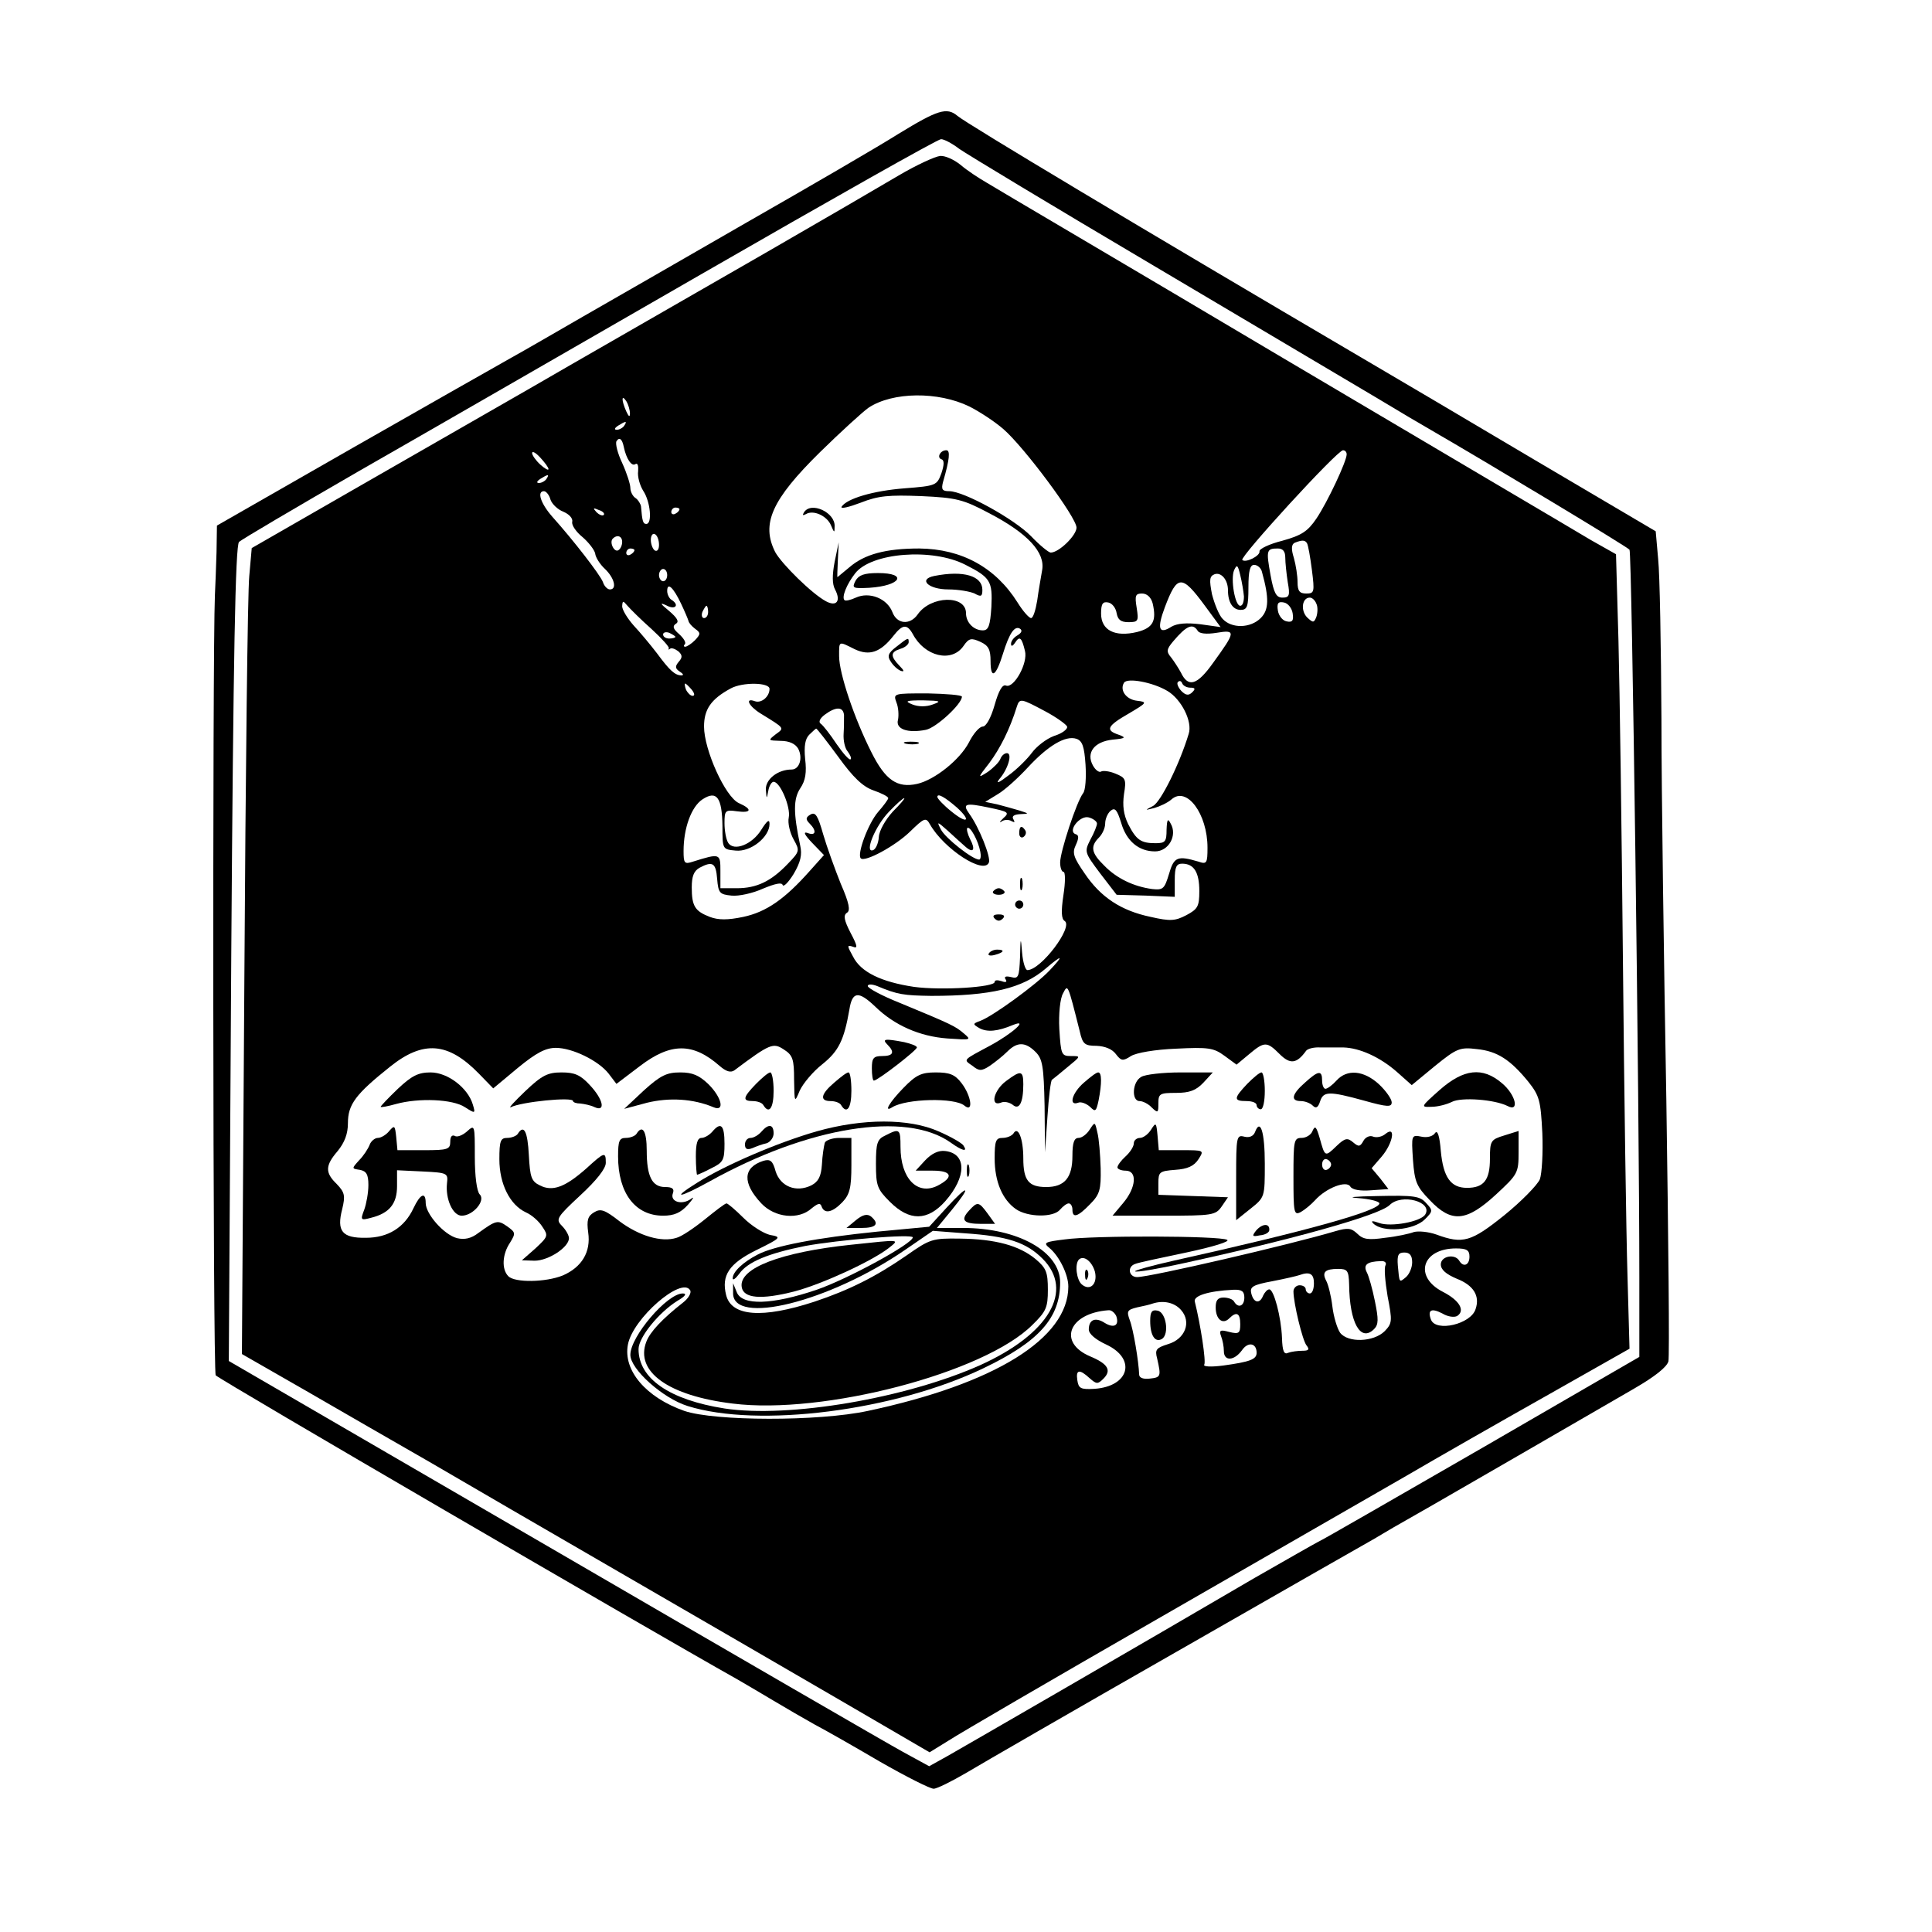
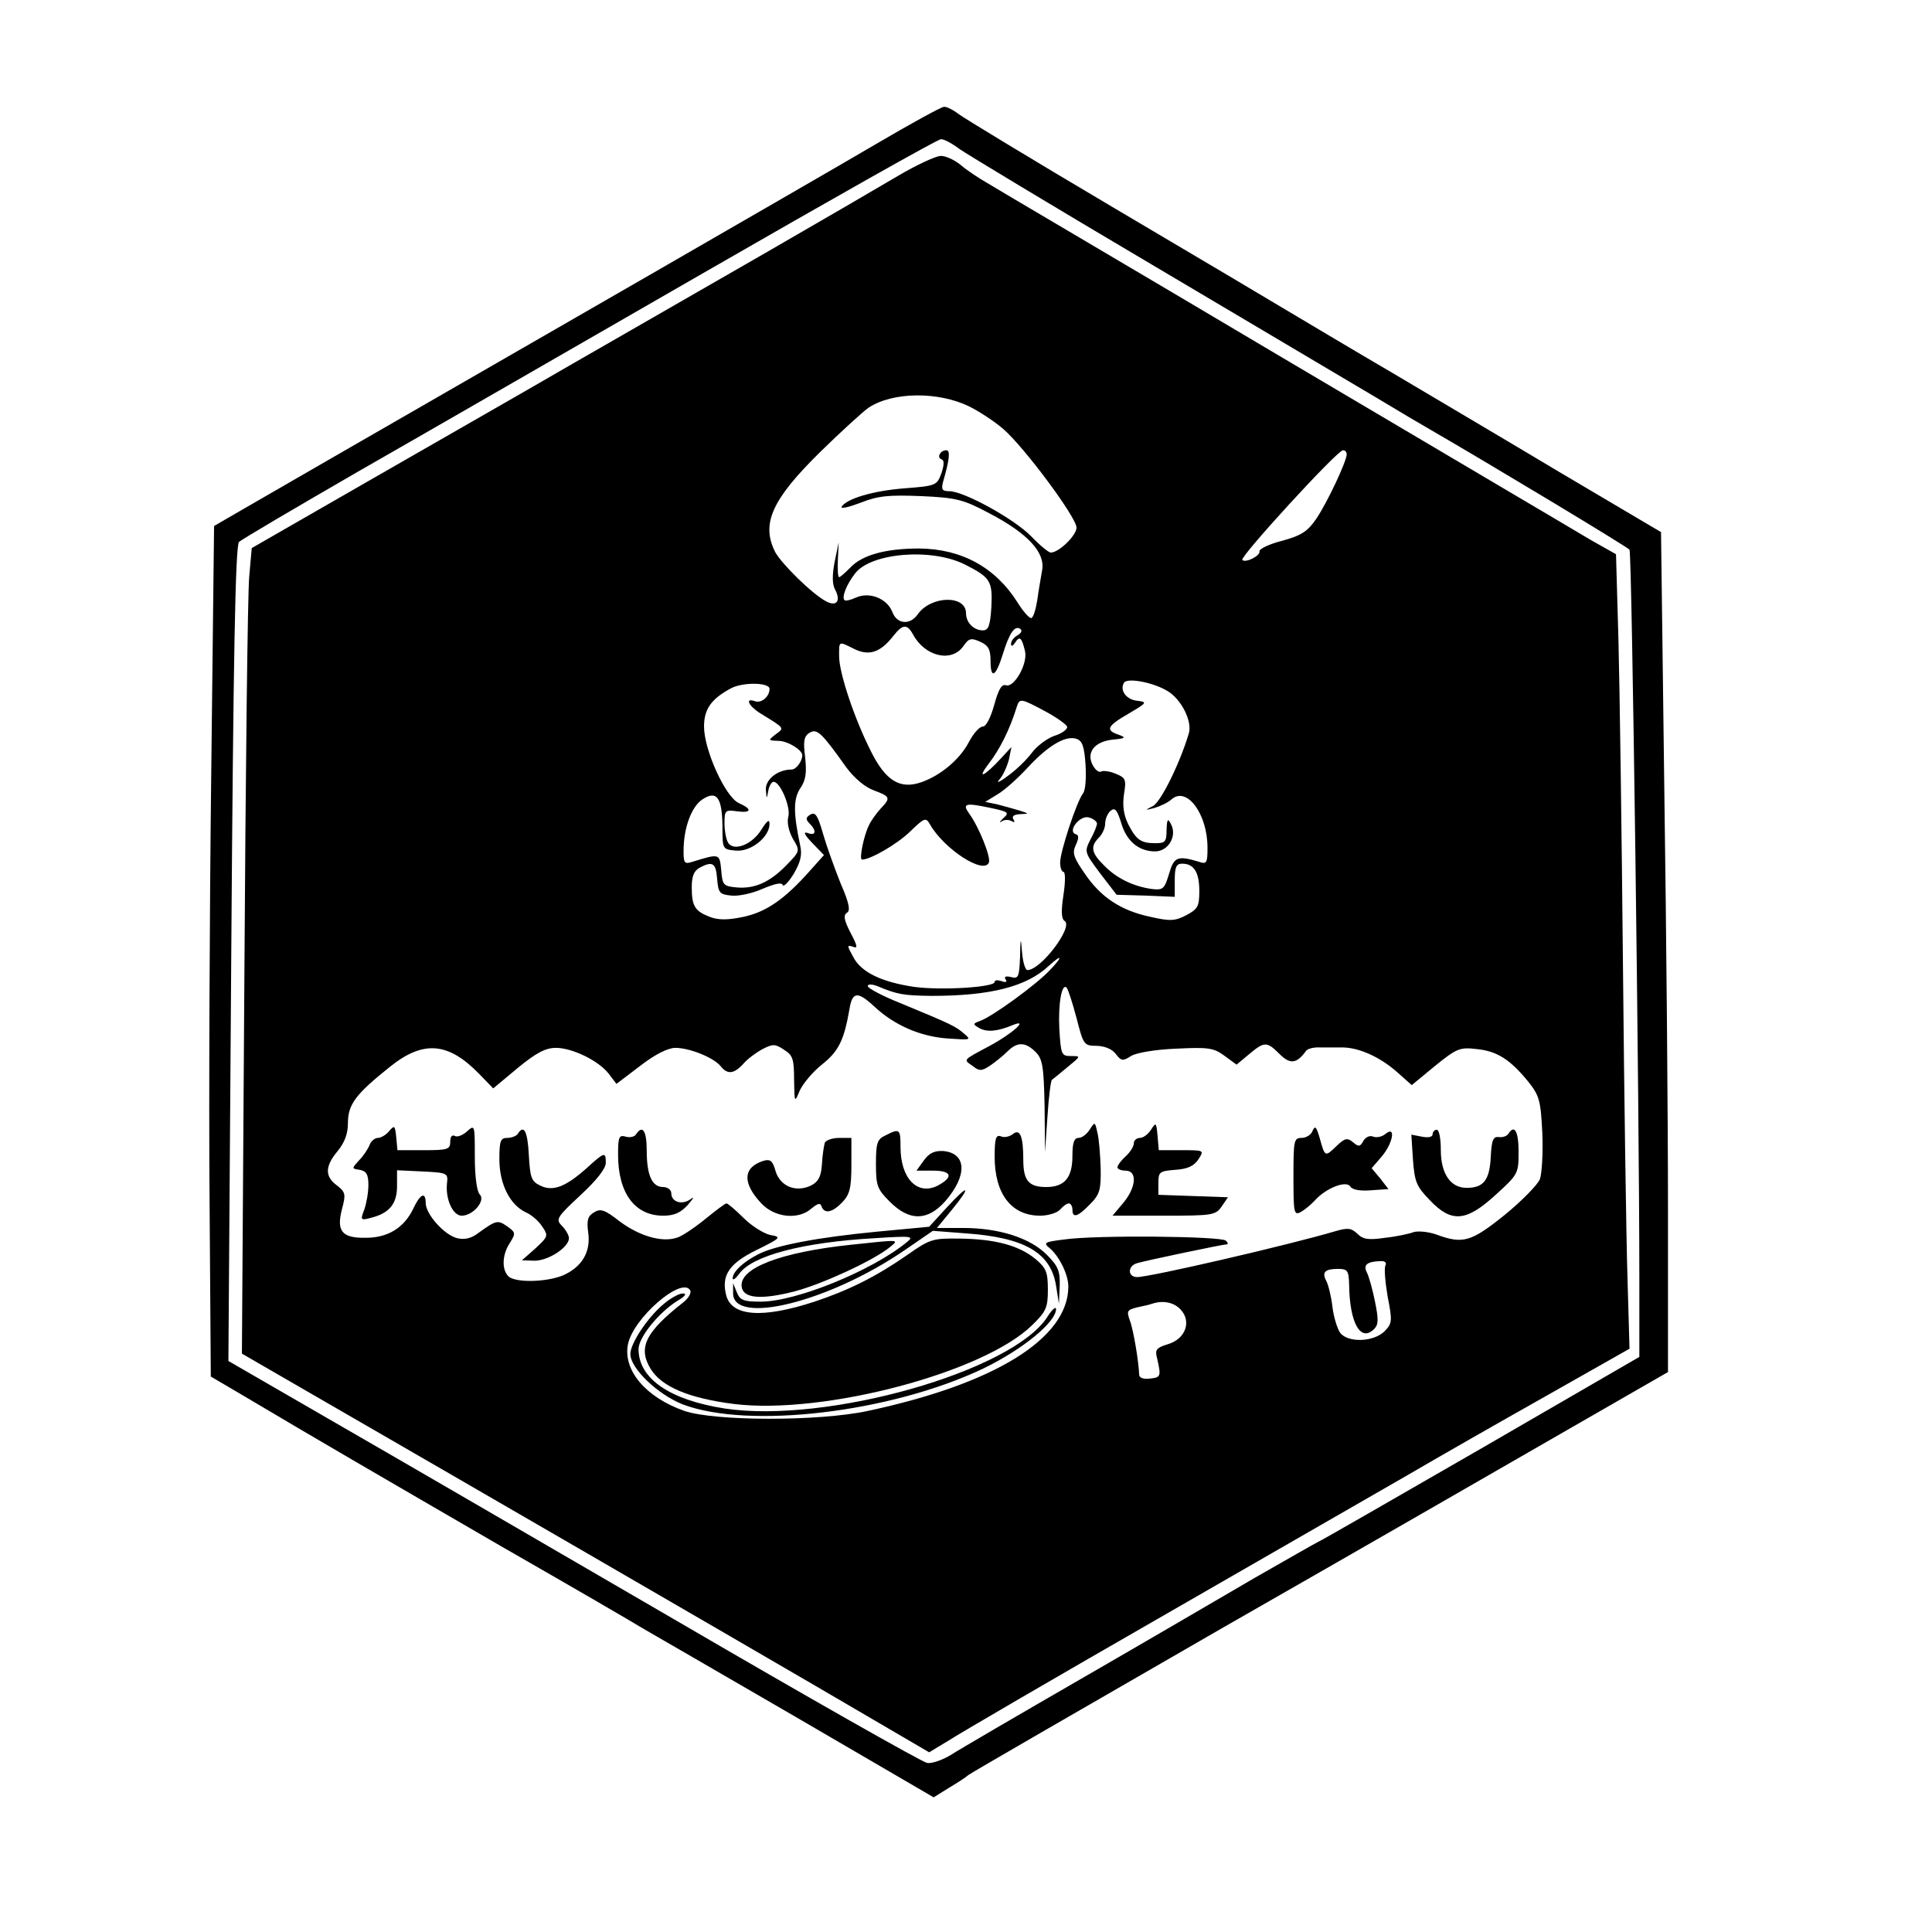
<svg xmlns="http://www.w3.org/2000/svg" version="1.0" width="472pt" height="472pt" viewBox="0 0 472 472" preserveAspectRatio="xMidYMid meet">
  <g transform="translate(0,472) scale(0.1,-0.1)" fill="#000000" stroke="none">
-     <path d="M2195 4393 c-49 -31 -216 -128 -370 -216 -154 -89 -334 -192 -400 -230 -66 -38 -145 -84 -176 -101 -30 -17 -205 -116 -387 -220 l-332 -190 -1 -65 c-1 -37 -3 -84 -4 -106 -6 -145 -5 -1899 2 -1905 10 -11 1061 -623 1273 -742 19 -11 60 -35 90 -53 30 -18 75 -44 100 -58 25 -13 97 -54 160 -91 63 -36 122 -66 131 -66 8 0 44 18 80 39 35 21 267 155 514 296 248 142 465 266 483 276 30 18 45 27 135 78 17 10 120 69 227 131 107 62 230 133 273 158 50 29 79 52 83 66 3 12 0 299 -5 637 -6 338 -12 758 -12 934 -1 176 -4 351 -8 389 l-6 68 -295 174 c-162 96 -353 209 -425 251 -526 309 -964 571 -986 590 -26 22 -49 14 -144 -44z m149 -37 c17 -12 229 -140 471 -283 242 -143 487 -289 545 -323 58 -35 119 -71 135 -80 140 -81 481 -286 486 -293 6 -8 24 -1362 24 -1777 l0 -195 -385 -223 c-212 -122 -392 -226 -400 -229 -8 -4 -78 -44 -155 -88 -275 -161 -706 -410 -750 -435 l-45 -25 -64 35 c-35 19 -420 242 -855 495 l-792 460 6 995 c5 723 10 998 19 1006 6 6 137 83 291 172 154 88 534 307 845 486 311 179 571 326 579 326 8 0 28 -11 45 -24z" />
-     <path d="M2195 4291 c-44 -26 -188 -110 -320 -186 -132 -76 -346 -199 -475 -273 -129 -75 -359 -206 -510 -293 l-275 -158 -6 -68 c-4 -37 -9 -480 -12 -984 l-6 -917 157 -90 c86 -50 222 -128 302 -174 80 -47 289 -168 465 -270 176 -102 418 -242 538 -312 l218 -127 47 29 c26 17 256 151 512 298 256 147 528 304 605 348 77 45 231 133 343 196 l203 115 -5 180 c-3 99 -8 441 -11 760 -3 319 -8 675 -11 790 l-6 211 -62 35 c-33 20 -371 219 -751 444 -379 225 -706 417 -725 429 -19 11 -48 30 -63 43 -16 13 -38 23 -50 22 -12 -1 -58 -22 -102 -48z m173 -564 c24 -12 61 -36 83 -55 51 -44 179 -216 179 -241 0 -19 -43 -61 -63 -61 -5 0 -27 18 -48 40 -41 42 -164 110 -200 110 -17 0 -20 4 -15 23 16 55 18 77 8 77 -15 0 -24 -18 -12 -22 7 -2 7 -13 0 -34 -11 -30 -13 -31 -90 -37 -77 -6 -141 -25 -154 -45 -3 -6 18 -1 47 10 43 17 69 19 147 16 87 -4 103 -8 167 -42 94 -49 137 -96 129 -139 -3 -18 -9 -51 -12 -74 -4 -24 -10 -43 -15 -43 -5 0 -20 17 -33 38 -54 86 -137 131 -240 132 -82 0 -134 -14 -171 -46 -16 -13 -29 -24 -29 -24 -1 0 0 19 1 43 l2 42 -10 -48 c-6 -32 -6 -54 1 -67 15 -28 4 -43 -22 -29 -34 18 -108 91 -124 120 -35 69 -9 128 110 245 51 50 105 99 118 108 59 39 170 40 246 3z m-829 -17 c0 -10 -3 -8 -9 5 -12 27 -12 43 0 25 5 -8 9 -22 9 -30z m-14 -30 c-3 -5 -12 -10 -18 -10 -7 0 -6 4 3 10 19 12 23 12 15 0z m-1 -52 c6 -29 19 -48 28 -42 6 4 8 -4 7 -17 -2 -13 4 -35 13 -49 17 -26 22 -80 7 -80 -8 0 -10 6 -13 43 -1 6 -7 16 -13 20 -7 4 -13 16 -13 25 0 9 -9 37 -20 61 -11 23 -17 47 -14 53 7 11 14 6 18 -14z m-184 -54 c0 -4 -9 1 -20 11 -11 10 -20 23 -20 28 0 6 9 1 20 -11 11 -12 20 -24 20 -28z m1950 36 c0 -17 -47 -117 -74 -157 -21 -31 -36 -41 -83 -54 -32 -8 -57 -20 -56 -26 2 -11 -34 -29 -42 -21 -7 7 232 268 246 268 5 0 9 -4 9 -10z m-1955 -60 c-3 -5 -12 -10 -18 -10 -7 0 -6 4 3 10 19 12 23 12 15 0z m10 -51 c4 -11 18 -24 31 -29 14 -6 24 -16 22 -25 -2 -8 10 -25 25 -37 15 -13 29 -31 31 -40 1 -10 12 -27 24 -38 23 -22 30 -50 12 -50 -6 0 -14 8 -17 18 -7 18 -72 102 -124 160 -28 32 -38 62 -20 62 5 0 13 -9 16 -21z m130 -37 c-3 -3 -11 0 -18 7 -9 10 -8 11 6 5 10 -3 15 -9 12 -12z m185 14 c0 -3 -4 -8 -10 -11 -5 -3 -10 -1 -10 4 0 6 5 11 10 11 6 0 10 -2 10 -4z m-50 -87 c0 -11 -4 -17 -10 -14 -5 3 -10 15 -10 26 0 11 5 17 10 14 6 -3 10 -15 10 -26z m-90 7 c0 -8 -4 -17 -9 -20 -10 -7 -23 19 -14 28 11 11 23 6 23 -8z m1673 -3 c3 -5 8 -34 12 -65 7 -55 6 -58 -14 -58 -16 0 -21 6 -21 28 0 15 -4 41 -9 59 -7 22 -6 33 2 37 18 7 25 7 30 -1z m-1643 -17 c0 -3 -4 -8 -10 -11 -5 -3 -10 -1 -10 4 0 6 5 11 10 11 6 0 10 -2 10 -4z m1590 -18 c0 -13 3 -40 6 -60 6 -33 4 -38 -13 -38 -15 0 -21 11 -29 55 -11 61 -10 65 18 65 12 0 18 -7 18 -22z m-781 -18 c61 -31 66 -40 63 -103 -3 -46 -7 -57 -21 -57 -22 0 -41 19 -41 42 0 45 -86 43 -118 -3 -19 -27 -51 -24 -62 6 -13 33 -56 50 -89 35 -13 -6 -26 -9 -28 -6 -7 7 5 38 26 65 39 51 189 63 270 21z m680 -77 c0 -13 -3 -23 -9 -23 -13 0 -24 66 -15 87 7 15 9 13 15 -12 4 -16 8 -40 9 -52z m44 60 c18 -65 17 -93 -3 -113 -25 -25 -71 -26 -93 -2 -9 9 -20 37 -26 60 -7 36 -6 44 6 49 16 6 33 -13 33 -39 0 -30 12 -48 31 -48 16 0 19 8 19 55 0 41 4 55 14 55 8 0 17 -8 19 -17z m-1453 -8 c0 -8 -4 -15 -10 -15 -5 0 -10 7 -10 15 0 8 5 15 10 15 6 0 10 -7 10 -15z m1313 -74 l39 -53 -50 7 c-34 4 -56 2 -70 -6 -31 -20 -36 -5 -16 48 30 79 41 80 97 4z m-1279 4 c9 -19 17 -38 18 -42 1 -5 8 -13 16 -19 14 -10 14 -13 0 -28 -9 -9 -20 -16 -24 -16 -4 0 -4 3 -1 6 4 4 -3 15 -14 25 -14 12 -17 19 -8 25 9 5 4 14 -17 32 -21 17 -23 21 -6 13 22 -12 33 1 12 14 -5 3 -10 13 -10 21 0 23 15 9 34 -31z m1152 1 c10 -43 1 -60 -38 -70 -54 -13 -88 4 -88 45 0 24 4 30 18 27 9 -2 18 -13 20 -26 3 -16 10 -22 29 -22 24 0 25 3 20 35 -5 30 -3 35 13 35 12 0 22 -9 26 -24z m400 -1 c4 -8 3 -23 0 -32 -6 -15 -8 -15 -23 -1 -16 17 -12 48 7 48 6 0 13 -7 16 -15z m-1624 -62 c25 -23 44 -44 42 -47 -2 -3 -1 -4 3 -1 3 3 12 0 20 -6 10 -9 11 -15 1 -26 -9 -11 -9 -16 3 -24 8 -5 10 -9 4 -9 -16 0 -29 12 -60 54 -16 21 -42 52 -57 68 -15 17 -28 38 -28 47 1 14 2 14 13 1 7 -8 33 -34 59 -57z m1566 39 c3 -19 -1 -23 -15 -20 -10 2 -19 14 -21 26 -3 19 1 23 15 20 10 -2 19 -14 21 -26z m-1428 3 c0 -8 -4 -15 -10 -15 -5 0 -7 7 -4 15 4 8 8 15 10 15 2 0 4 -7 4 -15z m500 -54 c29 -55 95 -71 124 -29 13 19 19 20 41 10 20 -9 25 -19 25 -47 0 -46 13 -38 30 17 16 52 29 70 42 62 6 -4 4 -10 -6 -16 -9 -5 -16 -14 -16 -21 0 -7 4 -6 10 3 11 17 16 13 24 -20 8 -30 -27 -92 -46 -85 -9 4 -18 -12 -28 -47 -9 -32 -21 -53 -29 -53 -8 0 -23 -17 -34 -39 -22 -42 -83 -91 -126 -101 -49 -11 -78 9 -112 77 -42 83 -79 193 -79 235 0 38 -2 37 38 17 36 -17 63 -8 95 33 22 28 33 29 47 4z m696 8 c4 -7 21 -9 46 -5 48 8 47 3 -8 -73 -39 -55 -61 -62 -79 -24 -6 11 -17 28 -24 37 -12 14 -11 20 5 39 33 39 48 45 60 26z m-1276 -15 c0 -2 -7 -4 -15 -4 -8 0 -15 4 -15 10 0 5 7 7 15 4 8 -4 15 -8 15 -10z m1202 -132 c34 -20 62 -75 52 -105 -22 -73 -68 -166 -87 -176 -21 -11 -21 -11 3 -5 14 4 33 13 42 21 37 33 88 -35 88 -118 0 -38 -2 -41 -22 -34 -51 15 -60 12 -72 -30 -11 -36 -14 -40 -41 -37 -45 6 -87 26 -117 57 -32 31 -35 47 -13 69 8 8 15 23 15 34 0 11 6 25 13 31 11 9 16 3 26 -29 13 -45 43 -70 83 -70 33 0 55 39 38 68 -7 14 -9 10 -10 -15 0 -29 -3 -33 -27 -33 -36 0 -47 8 -67 47 -11 23 -14 45 -10 73 6 36 4 40 -21 50 -14 6 -31 8 -35 5 -5 -3 -14 4 -20 15 -17 31 3 58 48 63 32 3 34 5 15 12 -33 11 -29 21 25 52 44 26 46 28 20 31 -27 3 -43 26 -32 44 8 13 71 1 106 -20z m56 8 c12 0 13 -3 5 -11 -9 -9 -16 -8 -27 3 -8 9 -12 19 -8 22 4 4 8 2 10 -3 2 -6 11 -11 20 -11z m-1218 -5 c7 -9 8 -15 2 -15 -5 0 -12 7 -16 15 -3 8 -4 15 -2 15 2 0 9 -7 16 -15z m190 2 c0 -19 -20 -36 -36 -30 -25 9 -15 -12 14 -30 60 -37 59 -35 37 -51 -19 -15 -19 -15 12 -16 21 0 36 -7 43 -19 12 -23 3 -51 -16 -51 -34 0 -64 -24 -63 -49 2 -24 2 -24 6 -3 2 12 8 22 13 22 16 0 42 -62 37 -87 -3 -14 3 -38 12 -54 15 -27 15 -29 -14 -59 -41 -43 -76 -60 -125 -60 l-40 0 0 41 c0 44 0 45 -67 24 -21 -7 -23 -4 -23 26 0 56 19 108 46 126 35 23 48 5 49 -65 0 -57 0 -57 32 -60 37 -4 83 33 83 65 0 13 -6 8 -20 -14 -22 -36 -67 -54 -81 -32 -5 8 -9 29 -9 48 0 31 2 33 30 29 36 -5 39 5 5 20 -33 15 -85 130 -85 187 0 42 17 67 65 93 29 16 95 15 95 -1z m674 -55 c28 -15 51 -32 53 -37 2 -6 -12 -17 -32 -23 -19 -7 -43 -26 -54 -41 -11 -15 -37 -41 -58 -56 -22 -17 -31 -21 -22 -9 22 25 33 64 19 64 -6 0 -13 -6 -16 -14 -3 -8 -17 -22 -31 -32 -25 -16 -25 -15 4 22 26 35 50 82 67 137 7 22 10 21 70 -11z m-492 -9 c0 -10 0 -31 -1 -46 -1 -16 3 -35 10 -43 6 -8 10 -17 7 -19 -3 -3 -18 14 -34 37 -16 24 -33 46 -39 50 -6 4 -2 13 10 22 27 20 45 20 47 -1z m-14 -102 c36 -50 60 -73 86 -82 20 -7 36 -15 36 -19 0 -3 -11 -18 -25 -34 -24 -28 -52 -103 -42 -113 10 -10 84 30 120 65 35 34 39 36 49 18 34 -60 132 -124 144 -93 5 13 -24 86 -48 119 -18 25 -9 27 48 15 48 -10 51 -12 35 -26 -9 -9 -11 -12 -4 -8 6 5 18 5 24 1 8 -4 9 -3 5 4 -5 8 1 12 16 13 23 1 23 1 -2 9 -14 4 -38 11 -54 15 l-29 6 31 19 c17 10 50 40 73 65 49 53 92 79 119 70 14 -5 19 -18 22 -63 2 -31 0 -63 -6 -70 -16 -21 -56 -143 -56 -169 0 -13 4 -23 8 -23 5 0 5 -25 0 -57 -6 -40 -5 -58 3 -63 22 -14 -58 -120 -91 -120 -5 0 -11 19 -13 43 -3 39 -4 38 -5 -12 -2 -48 -4 -53 -22 -48 -13 3 -18 1 -13 -6 4 -6 0 -8 -10 -4 -10 3 -17 3 -17 -2 0 -13 -130 -21 -197 -12 -80 12 -130 36 -149 74 -15 27 -15 29 0 24 12 -5 11 2 -6 34 -16 31 -18 43 -9 49 9 5 6 23 -15 71 -14 35 -34 90 -43 121 -13 46 -19 55 -31 48 -12 -7 -12 -12 -2 -22 18 -18 15 -31 -5 -23 -12 4 -7 -5 11 -24 l29 -30 -34 -38 c-62 -70 -107 -101 -163 -113 -38 -8 -61 -8 -82 0 -36 14 -44 26 -44 72 0 27 5 40 19 48 32 17 40 12 43 -27 3 -35 6 -38 35 -41 18 -2 53 6 77 17 29 12 46 16 48 9 2 -6 14 6 27 27 17 29 21 47 16 69 -17 80 -17 114 0 140 13 19 16 39 12 72 -3 31 0 49 10 59 8 8 16 15 17 15 2 0 26 -31 54 -69z m290 -124 c36 -33 25 -41 -13 -10 -19 15 -35 32 -35 36 0 10 18 0 48 -26z m-157 -10 c-18 -20 -33 -46 -34 -62 -1 -16 -8 -30 -14 -32 -22 -8 5 59 39 94 17 18 34 33 37 33 3 0 -10 -15 -28 -33z m499 -29 c0 -5 -7 -23 -16 -39 -15 -30 -15 -31 24 -83 l40 -52 71 -2 71 -3 0 41 c0 32 4 40 18 40 29 0 42 -21 42 -67 0 -38 -4 -44 -32 -59 -27 -14 -39 -15 -87 -4 -72 15 -122 48 -161 106 -27 39 -31 50 -22 69 8 17 8 25 0 27 -21 7 10 47 32 41 11 -3 20 -10 20 -15z m-322 -56 c20 -18 26 -8 12 18 -6 12 -9 24 -7 27 7 6 27 -31 32 -58 2 -10 1 -19 -3 -19 -16 0 -82 52 -93 73 -11 21 -10 21 17 -3 15 -14 34 -31 42 -38z m206 -303 c-33 -35 -139 -112 -169 -123 -19 -7 -19 -8 -2 -18 19 -10 44 -8 82 8 40 16 -3 -22 -57 -51 -67 -36 -65 -33 -42 -49 16 -13 22 -13 42 0 13 9 32 24 43 35 24 24 44 24 69 -1 17 -17 20 -35 22 -132 l1 -113 6 87 c3 47 8 88 11 90 3 2 20 16 38 31 33 27 33 27 9 27 -24 0 -25 3 -29 66 -2 37 2 75 9 87 12 23 11 26 41 -93 7 -31 12 -35 41 -35 21 -1 38 -8 47 -20 13 -17 17 -18 37 -5 13 8 59 16 110 18 79 4 92 2 118 -17 l30 -22 30 25 c38 32 44 32 75 1 26 -26 42 -24 65 8 4 5 19 9 35 8 16 0 41 0 56 0 39 -1 89 -23 131 -60 l36 -32 57 47 c53 43 61 46 102 41 50 -5 82 -26 126 -80 27 -34 30 -46 34 -125 2 -48 -1 -99 -6 -113 -6 -14 -45 -54 -87 -88 -81 -65 -101 -71 -166 -47 -20 7 -44 9 -55 6 -10 -4 -42 -11 -70 -14 -41 -6 -54 -4 -68 10 -15 14 -23 15 -54 6 -111 -33 -452 -112 -484 -112 -20 0 -25 25 -5 32 6 3 63 15 125 28 66 14 108 27 100 31 -18 10 -327 11 -397 1 -49 -6 -53 -8 -37 -21 24 -20 46 -65 46 -94 0 -127 -180 -238 -490 -304 -121 -26 -374 -25 -448 0 -94 33 -150 99 -138 162 12 64 131 167 152 133 4 -6 -4 -20 -17 -30 -51 -40 -81 -72 -90 -96 -28 -73 54 -132 211 -151 221 -28 615 75 732 192 34 33 38 43 38 86 0 43 -4 53 -30 75 -40 33 -98 49 -185 50 -67 1 -73 -1 -130 -41 -75 -52 -141 -85 -225 -113 -128 -42 -203 -36 -216 16 -12 48 7 77 74 110 61 30 62 32 33 37 -16 4 -45 22 -65 42 -19 19 -38 35 -41 35 -4 0 -27 -18 -53 -39 -26 -21 -57 -42 -69 -45 -37 -12 -92 5 -139 40 -37 29 -47 32 -63 22 -15 -9 -18 -19 -14 -49 7 -48 -16 -85 -62 -105 -42 -17 -117 -18 -133 -2 -17 17 -15 54 4 82 14 23 14 25 -7 40 -23 16 -27 15 -70 -16 -18 -14 -34 -17 -52 -13 -32 8 -77 59 -77 86 0 28 -13 23 -30 -13 -22 -47 -62 -72 -116 -72 -58 -1 -72 16 -58 70 8 33 6 41 -13 61 -29 28 -29 45 2 81 17 21 25 42 25 68 0 46 19 71 103 138 81 65 142 60 217 -17 l35 -36 60 50 c45 37 68 49 93 49 40 0 104 -31 129 -63 l19 -25 58 44 c75 57 129 57 194 0 16 -14 27 -17 36 -11 88 66 95 68 121 51 22 -14 25 -24 25 -74 1 -57 1 -57 14 -26 8 17 32 46 55 64 40 32 53 59 66 133 7 45 22 47 63 8 47 -46 109 -73 176 -78 58 -4 60 -4 41 12 -21 18 -29 22 -157 75 -43 17 -78 36 -78 41 0 5 10 5 23 0 50 -21 65 -23 132 -24 145 0 223 18 280 67 41 35 45 33 9 -5z m1026 -699 c0 -21 -15 -27 -25 -10 -11 18 -45 11 -45 -9 0 -13 13 -24 39 -35 41 -16 57 -42 46 -74 -11 -37 -97 -57 -109 -26 -9 24 1 29 28 15 13 -8 29 -10 36 -6 20 13 6 38 -35 59 -72 37 -51 106 32 106 26 0 33 -4 33 -20z m-140 -14 c0 -13 -7 -29 -15 -36 -17 -14 -16 -15 -20 28 -2 26 1 32 16 32 13 0 19 -7 19 -24z m-775 -23 c7 -30 -12 -48 -32 -31 -13 11 -18 50 -7 61 12 11 32 -5 39 -30z m710 16 c-4 -6 -1 -40 5 -76 12 -61 11 -66 -7 -85 -27 -27 -90 -29 -109 -4 -7 10 -16 39 -19 65 -3 25 -10 53 -15 62 -11 21 -3 29 29 29 23 0 26 -4 27 -38 1 -94 28 -142 61 -109 11 11 11 24 2 68 -6 30 -15 62 -20 71 -9 18 1 26 34 27 10 1 15 -4 12 -10z m-175 -44 c0 -14 -4 -25 -10 -25 -5 0 -10 5 -10 10 0 6 -7 10 -15 10 -8 0 -15 -7 -15 -15 0 -28 22 -120 32 -132 8 -10 5 -13 -10 -13 -11 0 -27 -2 -35 -5 -10 -5 -14 4 -15 36 -2 52 -20 119 -31 119 -5 0 -11 -7 -15 -15 -8 -21 -23 -19 -29 5 -4 16 3 21 52 30 31 6 61 13 66 15 25 9 35 3 35 -20z m-170 -35 c0 -21 -15 -27 -25 -10 -3 6 -15 10 -26 10 -14 0 -19 -7 -19 -24 0 -29 17 -43 33 -27 18 18 27 13 27 -14 0 -22 -3 -25 -27 -19 -22 6 -25 4 -20 -10 4 -10 7 -26 7 -37 0 -25 25 -24 44 2 15 22 36 18 36 -6 0 -16 -16 -22 -81 -31 -30 -4 -50 -3 -47 2 5 7 -9 98 -23 154 -4 14 32 26 94 29 21 1 27 -4 27 -19z m-155 -30 c27 -30 10 -72 -32 -84 -28 -9 -32 -13 -26 -35 10 -44 9 -46 -18 -49 -16 -2 -26 2 -26 10 -1 31 -14 110 -23 133 -8 22 -6 25 18 31 15 3 32 7 37 9 27 9 54 3 70 -15z m-158 -15 c8 -23 -5 -31 -28 -17 -23 15 -39 8 -39 -16 0 -11 17 -25 43 -37 74 -35 56 -102 -29 -108 -34 -2 -39 1 -42 21 -4 26 5 28 30 5 17 -15 20 -15 34 -1 20 20 11 36 -32 54 -81 34 -53 106 44 113 7 1 15 -6 19 -14z" />
-     <path d="M1964 3468 c-4 -7 -3 -8 5 -4 18 11 51 -4 61 -27 8 -19 9 -20 9 -3 2 34 -58 62 -75 34z" />
-     <path d="M2090 3301 c-9 -18 -7 -19 34 -17 77 5 95 36 21 36 -34 0 -47 -5 -55 -19z" />
-     <path d="M2283 3313 c-41 -8 -15 -33 34 -33 24 0 53 -5 64 -10 16 -9 19 -7 19 9 0 34 -46 48 -117 34z" />
-     <path d="M2190 3140 c-20 -15 -23 -23 -14 -36 6 -10 17 -20 25 -23 9 -3 8 1 -4 13 -22 23 -22 33 3 41 11 3 20 11 20 16 0 12 -1 12 -30 -11z" />
-     <path d="M2190 3004 c5 -12 6 -31 4 -42 -7 -23 23 -34 68 -25 25 5 88 63 88 81 0 4 -38 7 -84 8 -83 0 -84 0 -76 -22z m89 -5 c-16 -6 -35 -6 -50 0 -20 8 -16 10 26 10 43 -1 46 -2 24 -10z" />
-     <path d="M2213 2903 c9 -2 23 -2 30 0 6 3 -1 5 -18 5 -16 0 -22 -2 -12 -5z" />
-     <path d="M2490 2684 c0 -8 5 -12 10 -9 6 4 8 11 5 16 -9 14 -15 11 -15 -7z" />
-     <path d="M2492 2560 c0 -14 2 -19 5 -12 2 6 2 18 0 25 -3 6 -5 1 -5 -13z" />
-     <path d="M2426 2542 c-2 -4 4 -8 14 -8 10 0 16 4 14 8 -3 4 -9 8 -14 8 -5 0 -11 -4 -14 -8z" />
-     <path d="M2480 2510 c0 -5 5 -10 10 -10 6 0 10 5 10 10 0 6 -4 10 -10 10 -5 0 -10 -4 -10 -10z" />
-     <path d="M2430 2476 c7 -7 13 -7 20 0 6 6 3 10 -10 10 -13 0 -16 -4 -10 -10z" />
-     <path d="M2416 2391 c-4 -5 3 -7 14 -4 23 6 26 13 6 13 -8 0 -17 -4 -20 -9z" />
-     <path d="M2168 2168 c19 -19 14 -28 -13 -28 -21 0 -25 -5 -25 -30 0 -16 2 -30 5 -30 9 0 105 74 105 81 0 4 -14 9 -31 13 -47 9 -55 8 -41 -6z" />
-     <path d="M972 2060 c-23 -22 -42 -42 -42 -44 0 -2 17 1 38 7 55 15 138 12 168 -8 25 -16 26 -16 19 7 -12 40 -61 78 -103 78 -30 0 -46 -8 -80 -40z" />
-     <path d="M1283 2054 c-26 -25 -42 -42 -35 -39 25 13 152 26 152 15 0 -3 8 -6 18 -6 9 -1 25 -4 35 -9 27 -12 21 19 -12 54 -23 25 -37 31 -69 31 -34 0 -48 -7 -89 -46z" />
-     <path d="M1573 2056 l-48 -45 56 15 c54 13 112 10 162 -11 28 -12 21 23 -12 56 -23 22 -39 29 -69 29 -33 0 -48 -7 -89 -44z" />
-     <path d="M1847 2072 c-32 -33 -34 -42 -8 -42 11 0 23 -4 26 -10 14 -23 25 -7 25 35 0 25 -4 45 -8 45 -5 0 -20 -13 -35 -28z" />
-     <path d="M2038 2075 c-33 -28 -36 -45 -9 -45 11 0 23 -4 26 -10 14 -23 25 -7 25 35 0 25 -3 45 -7 45 -5 0 -20 -12 -35 -25z" />
-     <path d="M2207 2062 c-35 -36 -49 -61 -27 -47 34 21 152 24 176 4 23 -19 17 24 -7 55 -16 21 -29 26 -63 26 -35 0 -48 -6 -79 -38z" />
-     <path d="M2458 2079 c-30 -22 -40 -63 -13 -53 8 4 21 1 29 -5 16 -14 26 5 26 50 0 34 -6 35 -42 8z" />
-     <path d="M2648 2075 c-29 -25 -38 -58 -14 -49 7 3 20 -2 29 -10 13 -13 15 -12 21 16 8 41 8 68 -1 68 -5 0 -20 -12 -35 -25z" />
-     <path d="M2788 2089 c-22 -12 -24 -59 -4 -59 8 0 22 -7 30 -16 15 -14 16 -13 16 10 0 24 3 26 43 26 33 0 49 6 67 25 l23 25 -79 0 c-43 0 -87 -5 -96 -11z" />
-     <path d="M3047 2072 c-33 -35 -34 -42 -2 -42 14 0 25 -4 25 -10 0 -5 5 -10 10 -10 6 0 10 20 10 45 0 25 -4 45 -8 45 -5 0 -20 -13 -35 -28z" />
-     <path d="M3188 2075 c-32 -28 -36 -45 -10 -45 10 0 23 -5 29 -11 8 -8 13 -5 18 10 8 25 21 26 108 2 57 -16 67 -16 67 -4 0 8 -14 28 -31 44 -37 34 -78 38 -104 9 -10 -11 -22 -20 -27 -20 -4 0 -8 9 -8 20 0 26 -9 25 -42 -5z" />
-     <path d="M3517 2057 c-46 -41 -47 -42 -20 -41 16 0 38 6 50 12 23 12 104 6 136 -10 30 -16 20 28 -14 56 -47 40 -93 35 -152 -17z" />
-     <path d="M1995 1956 c-94 -27 -223 -82 -291 -125 -66 -41 -46 -39 30 3 241 134 479 172 588 95 29 -21 43 -24 32 -8 -3 6 -31 22 -61 35 -72 32 -185 32 -298 0z" />
-     <path d="M2662 1960 c-7 -11 -19 -20 -27 -20 -11 0 -15 -12 -15 -44 0 -53 -19 -76 -64 -76 -43 0 -56 16 -56 70 0 49 -13 80 -24 61 -4 -6 -16 -11 -27 -11 -16 0 -19 -7 -19 -50 0 -57 19 -101 52 -124 29 -20 92 -21 108 -1 7 8 16 15 21 15 5 0 9 -7 9 -15 0 -22 13 -18 43 13 24 24 27 36 26 88 -1 32 -4 72 -8 87 -6 27 -6 27 -19 7z" />
+     <path d="M2140 4368 c-85 -50 -335 -194 -555 -321 -837 -482 -912 -525 -986 -568 l-76 -44 -7 -610 c-4 -335 -6 -803 -4 -1039 l3 -429 80 -47 c185 -110 337 -198 630 -368 171 -98 326 -188 345 -200 19 -11 187 -108 373 -216 l338 -197 37 23 c20 12 42 26 47 31 6 5 285 166 620 359 336 192 718 412 850 488 l240 138 0 398 c0 220 -4 681 -9 1026 l-8 628 -242 143 c-132 79 -320 190 -416 247 -96 56 -206 122 -245 145 -38 23 -232 138 -430 255 -198 117 -371 222 -384 232 -13 10 -29 18 -35 17 -6 0 -81 -41 -166 -91z m204 -12 c17 -12 229 -140 471 -283 242 -143 487 -289 545 -323 58 -35 119 -71 135 -80 140 -81 481 -286 486 -293 6 -8 24 -1362 24 -1777 l0 -195 -385 -223 c-212 -122 -392 -226 -400 -229 -8 -4 -78 -44 -155 -88 -77 -45 -267 -156 -423 -246 -156 -90 -300 -174 -320 -187 -20 -12 -46 -21 -57 -19 -12 2 -291 160 -620 352 -330 192 -709 412 -843 489 l-244 141 7 995 c5 723 10 998 19 1006 6 6 137 83 291 172 154 88 534 307 845 486 311 179 571 326 579 326 8 0 28 -11 45 -24z" />
+     <path d="M2195 4291 c-44 -26 -188 -110 -320 -186 -132 -76 -346 -199 -475 -273 -129 -75 -359 -206 -510 -293 l-275 -158 -6 -68 c-4 -37 -9 -480 -12 -984 l-6 -916 147 -85 c421 -243 1018 -589 1260 -730 l272 -159 48 29 c26 17 256 151 512 298 256 147 528 304 605 348 77 45 231 133 343 196 l203 115 -5 175 c-3 96 -8 438 -11 760 -3 322 -8 680 -11 795 l-6 211 -62 35 c-33 20 -371 219 -751 444 -379 225 -706 417 -725 429 -19 11 -48 30 -63 43 -16 13 -38 23 -50 22 -12 -1 -58 -22 -102 -48z m173 -564 c24 -12 61 -36 83 -55 51 -44 179 -216 179 -241 0 -19 -43 -61 -63 -61 -5 0 -27 18 -48 40 -41 42 -164 110 -200 110 -17 0 -20 4 -15 23 16 55 18 77 8 77 -15 0 -24 -18 -12 -22 7 -2 7 -13 0 -34 -11 -30 -13 -31 -90 -37 -77 -6 -141 -25 -154 -45 -3 -6 18 -1 47 10 43 17 69 19 147 16 87 -4 103 -8 167 -42 94 -49 137 -96 129 -139 -3 -18 -9 -51 -12 -74 -4 -24 -10 -43 -15 -43 -5 0 -20 17 -33 38 -54 86 -137 131 -240 132 -83 0 -140 -16 -169 -47 -12 -12 -24 -23 -27 -23 -3 0 -4 19 -3 43 l2 42 -10 -48 c-6 -32 -6 -54 1 -67 15 -28 4 -43 -22 -29 -34 18 -108 91 -124 120 -35 69 -9 128 110 245 51 50 105 99 118 108 59 39 170 40 246 3z m922 -117 c0 -17 -47 -117 -74 -157 -21 -31 -36 -41 -83 -54 -32 -8 -57 -20 -56 -26 2 -11 -34 -29 -42 -21 -7 7 232 268 246 268 5 0 9 -4 9 -10z m-931 -270 c61 -31 66 -40 63 -103 -3 -46 -7 -57 -21 -57 -22 0 -41 19 -41 42 0 45 -86 43 -118 -3 -19 -27 -51 -24 -62 6 -13 33 -56 50 -89 35 -13 -6 -26 -9 -28 -6 -7 7 5 38 26 65 39 51 189 63 270 21z m-129 -169 c29 -55 95 -71 124 -29 13 19 19 20 41 10 20 -9 25 -19 25 -47 0 -46 13 -38 30 17 16 52 29 70 42 62 6 -4 4 -10 -6 -16 -9 -5 -16 -14 -16 -21 0 -7 4 -6 10 3 11 17 16 13 24 -20 8 -31 -27 -92 -47 -84 -10 3 -18 -11 -28 -48 -9 -32 -20 -53 -28 -53 -8 0 -23 -17 -34 -38 -22 -42 -68 -81 -116 -98 -52 -18 -87 3 -123 75 -41 81 -78 192 -78 233 0 38 -2 37 38 17 36 -17 63 -8 95 33 22 28 33 29 47 4z m622 -139 c34 -20 62 -75 52 -105 -22 -73 -68 -166 -87 -176 -21 -11 -21 -11 3 -5 14 4 33 13 42 21 37 33 88 -35 88 -118 0 -38 -2 -41 -22 -34 -51 15 -60 12 -72 -30 -11 -36 -14 -40 -41 -37 -45 6 -87 26 -117 57 -32 31 -35 47 -13 69 8 8 15 23 15 34 0 11 6 25 13 31 11 9 16 3 26 -29 13 -45 43 -70 83 -70 33 0 55 39 38 68 -7 14 -9 10 -10 -15 0 -29 -3 -33 -27 -33 -36 0 -47 8 -67 47 -11 23 -14 45 -10 73 6 36 4 40 -21 50 -14 6 -31 8 -35 5 -5 -3 -14 4 -20 15 -17 31 3 58 48 63 32 3 34 5 15 12 -33 11 -29 21 25 52 44 26 46 28 20 31 -27 3 -43 26 -32 44 8 13 71 1 106 -20z m-972 5 c0 -19 -20 -36 -36 -30 -25 9 -15 -12 14 -30 60 -37 59 -35 37 -51 -19 -15 -19 -15 7 -16 22 0 58 -22 58 -35 0 -15 -15 -35 -26 -35 -34 0 -64 -24 -63 -49 2 -24 2 -24 6 -3 2 12 8 22 13 22 16 0 42 -61 36 -85 -4 -14 1 -36 11 -54 18 -30 18 -30 -16 -65 -41 -42 -78 -58 -122 -54 -32 3 -34 6 -37 42 -4 41 -4 41 -69 21 -21 -7 -23 -4 -23 26 0 56 19 108 46 126 35 23 48 5 49 -65 0 -57 0 -57 32 -60 37 -4 83 33 83 65 0 13 -6 8 -20 -14 -22 -36 -67 -54 -81 -32 -5 8 -9 29 -9 48 0 31 2 33 30 29 36 -5 39 5 5 20 -33 15 -85 130 -85 187 0 42 17 67 65 93 29 16 95 15 95 -1z m674 -55 c28 -15 51 -32 53 -37 2 -6 -12 -17 -32 -23 -19 -7 -43 -26 -54 -41 -11 -15 -37 -41 -58 -56 -21 -16 -31 -20 -21 -9 9 10 19 33 23 49 l6 30 -23 -25 c-43 -47 -64 -57 -32 -15 27 35 51 83 68 138 7 22 10 21 70 -11z m-487 -136 c20 -27 46 -49 68 -57 40 -15 42 -18 16 -45 -10 -11 -23 -29 -28 -40 -12 -23 -25 -84 -17 -84 21 0 86 38 117 68 35 34 39 36 49 18 34 -60 132 -124 144 -93 5 13 -24 86 -48 119 -18 25 -9 27 48 15 48 -10 51 -12 35 -26 -9 -9 -11 -12 -4 -8 6 5 18 5 24 1 8 -4 9 -3 5 4 -5 8 1 12 16 13 23 1 23 1 -2 9 -14 4 -38 11 -54 15 l-29 6 31 19 c17 10 50 40 73 65 49 53 92 79 119 70 14 -5 19 -18 22 -63 2 -31 0 -63 -6 -70 -16 -21 -56 -143 -56 -169 0 -13 4 -23 8 -23 5 0 5 -25 0 -57 -6 -40 -5 -58 3 -63 22 -14 -58 -120 -91 -120 -5 0 -11 19 -13 43 -3 39 -4 38 -5 -12 -2 -48 -4 -53 -22 -48 -13 3 -18 1 -13 -6 4 -6 0 -8 -10 -4 -10 3 -17 3 -17 -2 0 -13 -130 -21 -197 -12 -80 12 -130 36 -149 74 -15 27 -15 29 0 24 12 -5 11 2 -6 34 -16 31 -18 43 -9 49 9 5 6 23 -15 71 -14 35 -34 90 -43 121 -13 46 -19 55 -31 48 -12 -7 -12 -12 -2 -22 18 -18 15 -31 -5 -23 -12 4 -7 -5 11 -24 l29 -30 -34 -38 c-62 -70 -107 -101 -163 -113 -38 -8 -61 -8 -82 0 -36 14 -44 26 -44 72 0 27 5 40 19 48 32 17 40 12 43 -27 3 -35 6 -38 35 -41 18 -2 53 6 77 17 29 12 46 16 48 9 2 -6 14 6 27 27 17 29 21 47 16 69 -17 80 -17 114 0 140 14 20 16 39 12 76 -5 40 -3 51 11 60 18 10 28 2 89 -84z m613 -138 c0 -5 -7 -23 -16 -39 -15 -30 -15 -31 24 -83 l40 -52 71 -2 71 -3 0 41 c0 32 4 40 18 40 29 0 42 -21 42 -67 0 -38 -4 -44 -32 -59 -27 -14 -39 -15 -87 -4 -72 15 -122 48 -161 106 -27 39 -31 50 -22 69 8 17 8 25 0 27 -21 7 10 47 32 41 11 -3 20 -10 20 -15z m-116 -359 c-33 -35 -139 -112 -169 -123 -19 -7 -19 -8 -2 -18 19 -10 44 -8 82 8 40 16 -3 -22 -57 -51 -67 -36 -65 -33 -42 -49 16 -13 22 -13 42 0 13 9 32 24 43 35 24 24 44 24 69 -1 17 -17 20 -35 22 -132 l1 -113 6 87 c3 47 8 88 11 90 3 2 20 16 38 31 33 27 33 27 9 27 -24 0 -25 3 -29 66 -3 63 6 113 18 101 3 -3 14 -36 24 -74 17 -66 18 -68 50 -68 20 -1 37 -8 46 -20 13 -17 17 -18 37 -5 13 8 59 16 110 18 79 4 92 2 118 -17 l30 -22 30 25 c38 32 44 32 75 1 26 -26 42 -24 65 8 4 5 19 9 35 8 16 0 41 0 56 0 39 -1 89 -23 131 -60 l36 -32 57 47 c53 43 61 46 102 41 50 -5 82 -26 126 -80 27 -34 30 -46 34 -125 2 -48 -1 -99 -6 -113 -6 -14 -45 -54 -87 -88 -81 -65 -101 -71 -166 -47 -20 7 -44 9 -55 6 -10 -4 -42 -11 -70 -14 -41 -6 -54 -4 -68 10 -15 14 -23 15 -54 6 -111 -33 -452 -112 -484 -112 -23 0 -24 27 0 34 24 7 210 46 219 46 4 0 3 4 -2 9 -12 11 -317 14 -394 3 -49 -6 -53 -8 -37 -21 24 -20 46 -65 46 -94 0 -127 -180 -238 -490 -304 -121 -26 -374 -25 -448 0 -94 33 -150 99 -138 162 12 64 131 167 152 133 4 -6 -4 -20 -17 -30 -93 -73 -111 -111 -79 -163 27 -43 93 -71 203 -85 219 -27 612 77 729 193 34 33 38 43 38 86 0 43 -4 53 -30 75 -40 33 -98 49 -185 50 -67 1 -73 -1 -130 -41 -75 -52 -141 -85 -225 -113 -128 -42 -203 -36 -216 16 -12 48 7 77 74 110 61 30 62 32 33 37 -16 4 -45 22 -65 42 -19 19 -38 35 -41 35 -4 0 -27 -18 -53 -39 -26 -21 -57 -42 -69 -45 -37 -12 -92 5 -139 40 -37 29 -47 32 -63 22 -15 -9 -18 -19 -14 -49 7 -48 -16 -85 -62 -105 -42 -17 -117 -18 -133 -2 -17 17 -15 54 4 82 14 23 14 25 -7 40 -23 16 -27 15 -70 -16 -18 -14 -34 -17 -52 -13 -32 8 -77 59 -77 86 0 28 -13 23 -30 -13 -22 -47 -62 -72 -116 -72 -59 -1 -73 16 -58 72 9 34 8 40 -13 56 -30 22 -29 47 2 84 17 21 25 42 25 68 0 46 19 71 103 138 81 65 142 60 217 -17 l35 -36 60 50 c45 37 68 49 93 49 40 0 104 -31 129 -63 l19 -25 58 44 c36 28 68 44 86 44 34 0 92 -23 110 -44 17 -22 33 -20 56 5 10 12 32 28 47 36 25 13 31 13 53 -2 21 -13 24 -23 24 -73 1 -57 1 -57 14 -26 8 17 32 46 55 64 40 32 53 59 66 133 7 45 20 46 61 8 48 -45 111 -73 178 -78 58 -4 60 -4 41 12 -21 18 -29 22 -157 75 -43 17 -78 36 -78 41 0 5 10 5 23 0 50 -21 65 -23 132 -24 144 0 233 22 288 74 33 30 34 22 1 -12z m821 -720 c-4 -6 -1 -40 5 -76 12 -61 11 -66 -7 -85 -27 -27 -90 -29 -109 -4 -7 10 -16 39 -19 65 -3 25 -10 53 -15 62 -11 21 -3 29 29 29 23 0 26 -4 27 -38 1 -94 28 -142 61 -109 11 11 11 24 2 68 -6 30 -15 62 -20 71 -9 18 1 26 34 27 10 1 15 -4 12 -10z m-500 -109 c27 -30 10 -72 -32 -84 -28 -9 -32 -13 -26 -35 10 -44 9 -46 -18 -49 -16 -2 -26 2 -26 10 -1 31 -14 110 -23 133 -8 22 -6 25 18 31 15 3 32 7 37 9 27 9 54 3 70 -15z" />
+     <path d="M2662 1960 c-7 -11 -19 -20 -27 -20 -11 0 -15 -12 -15 -44 0 -53 -19 -76 -64 -76 -43 0 -56 16 -56 66 0 58 -8 78 -26 63 -8 -6 -21 -9 -29 -5 -12 4 -15 -5 -15 -50 0 -91 41 -144 111 -144 20 0 42 7 49 15 7 8 16 15 21 15 5 0 9 -7 9 -15 0 -22 13 -18 43 13 24 24 27 36 26 88 -1 32 -4 72 -8 87 -6 27 -6 27 -19 7z" />
    <path d="M2812 1960 c-7 -11 -19 -20 -27 -20 -8 0 -15 -6 -15 -13 0 -8 -9 -22 -20 -32 -11 -10 -20 -22 -20 -27 0 -4 9 -8 20 -8 29 0 26 -41 -6 -79 l-26 -31 126 0 c118 0 126 1 141 23 l15 22 -85 3 -85 3 0 29 c0 27 3 29 41 32 30 2 46 9 57 26 14 22 14 22 -41 22 l-56 0 -3 35 c-3 33 -4 34 -16 15z" />
    <path d="M951 1957 c-7 -9 -20 -17 -28 -17 -7 0 -17 -8 -20 -17 -4 -10 -15 -27 -26 -38 -18 -20 -18 -20 2 -23 16 -3 21 -11 21 -37 0 -19 -5 -46 -10 -60 -10 -26 -9 -27 17 -20 44 11 63 34 63 77 l0 39 63 -3 c60 -3 62 -4 59 -29 -4 -38 14 -79 36 -79 28 0 59 37 44 52 -7 7 -12 44 -12 92 0 78 0 79 -19 62 -11 -10 -25 -15 -30 -11 -7 3 -11 -2 -11 -14 0 -19 -6 -21 -64 -21 l-65 0 -3 32 c-3 28 -4 30 -17 15z" />
-     <path d="M1740 1955 c-7 -8 -19 -15 -26 -15 -10 0 -14 -13 -14 -45 0 -25 2 -45 3 -45 2 0 18 7 35 16 29 14 32 20 32 60 0 46 -9 54 -30 29z" />
-     <path d="M1860 1955 c-7 -8 -19 -15 -26 -15 -8 0 -14 -7 -14 -16 0 -11 5 -14 18 -9 9 4 25 10 35 12 9 3 17 14 17 24 0 23 -13 24 -30 4z" />
-     <path d="M3066 1954 c-4 -10 -14 -14 -26 -11 -19 5 -20 0 -20 -99 l0 -105 35 28 c35 28 35 28 35 110 0 78 -11 112 -24 77z" />
-     <path d="M3207 1958 c-3 -10 -16 -18 -27 -18 -19 0 -20 -6 -20 -95 0 -88 1 -95 18 -86 9 5 25 18 35 29 27 30 77 49 86 33 5 -8 25 -11 50 -9 l43 3 -20 26 -21 25 25 29 c27 32 35 76 9 55 -8 -7 -21 -10 -30 -7 -8 4 -19 -1 -24 -10 -8 -15 -12 -15 -25 -4 -14 12 -20 11 -41 -9 -28 -27 -28 -27 -41 20 -8 27 -11 31 -17 18z m45 -83 c0 -5 -5 -11 -11 -13 -6 -2 -11 4 -11 13 0 9 5 15 11 13 6 -2 11 -8 11 -13z" />
+     <path d="M3207 1958 c-3 -10 -16 -18 -27 -18 -19 0 -20 -6 -20 -95 0 -88 1 -95 18 -86 9 5 25 18 35 29 27 30 77 49 86 33 5 -8 25 -11 50 -9 l43 3 -20 26 -21 25 25 29 c27 32 35 76 9 55 -8 -7 -21 -10 -30 -7 -8 4 -19 -1 -24 -10 -8 -15 -12 -15 -25 -4 -14 12 -20 11 -41 -9 -28 -27 -28 -27 -41 20 -8 27 -11 31 -17 18z" />
    <path d="M1265 1950 c-3 -5 -15 -10 -26 -10 -16 0 -19 -7 -19 -52 0 -61 26 -112 65 -130 14 -6 32 -22 40 -35 15 -22 14 -24 -17 -53 l-33 -29 31 -1 c34 0 84 33 84 55 0 7 -8 21 -17 30 -16 16 -13 21 45 75 39 36 62 65 62 79 0 28 -3 27 -48 -14 -51 -45 -82 -57 -113 -41 -21 10 -24 20 -27 74 -3 58 -12 76 -27 52z" />
-     <path d="M1555 1950 c-3 -5 -15 -10 -26 -10 -16 0 -19 -7 -19 -45 0 -90 42 -145 110 -145 27 0 43 7 61 27 13 15 16 21 7 14 -22 -16 -52 -7 -44 14 4 11 -2 15 -19 15 -32 0 -45 26 -45 89 0 47 -10 65 -25 41z" />
-     <path d="M2163 1946 c-20 -9 -23 -19 -23 -69 0 -54 3 -62 34 -93 48 -48 92 -47 135 1 53 60 53 117 0 123 -16 2 -33 -6 -49 -23 l-23 -25 42 0 c47 0 52 -16 11 -37 -49 -24 -90 18 -90 95 0 44 -2 46 -37 28z" />
-     <path d="M3506 1952 c-5 -8 -19 -12 -33 -9 -25 5 -25 4 -21 -57 4 -54 9 -65 41 -98 53 -56 89 -53 161 13 54 50 56 53 56 104 l0 52 -35 -11 c-33 -10 -35 -13 -35 -57 0 -52 -15 -71 -56 -71 -40 0 -58 26 -64 90 -3 37 -8 52 -14 44z" />
+     <path d="M1554 1949 c-3 -6 -15 -9 -25 -6 -17 5 -19 -1 -19 -44 0 -94 41 -149 110 -149 27 0 43 7 61 27 13 15 16 21 7 14 -21 -16 -48 -8 -48 14 0 8 -9 15 -20 15 -27 0 -40 29 -40 89 0 48 -10 64 -26 40z" />
+     <path d="M2163 1946 c-20 -9 -23 -19 -23 -69 0 -54 3 -62 34 -93 48 -48 92 -47 135 1 55 63 53 118 -5 123 -21 1 -34 -5 -47 -23 l-18 -25 41 0 c46 0 50 -16 10 -37 -49 -24 -90 18 -90 95 0 44 -2 46 -37 28z" />
+     <path d="M3500 1949 c0 -7 -11 -9 -26 -6 l-26 5 4 -62 c4 -54 9 -65 41 -98 53 -56 89 -53 161 13 55 50 56 52 56 105 0 50 -10 68 -25 44 -4 -6 -14 -9 -23 -8 -14 2 -18 -7 -20 -49 -3 -57 -18 -75 -59 -75 -39 0 -63 34 -63 93 0 27 -4 49 -10 49 -5 0 -10 -5 -10 -11z" />
    <path d="M2015 1928 c-2 -7 -6 -31 -7 -53 -2 -30 -9 -42 -26 -51 -37 -18 -75 -3 -87 34 -7 26 -13 31 -30 26 -50 -16 -52 -54 -5 -104 33 -35 91 -41 123 -12 15 12 21 14 24 5 7 -20 27 -15 51 10 18 19 22 35 22 90 l0 67 -30 0 c-17 0 -33 -6 -35 -12z" />
-     <path d="M2362 1860 c0 -14 2 -19 5 -12 2 6 2 18 0 25 -3 6 -5 1 -5 -13z" />
-     <path d="M2313 1770 l-43 -47 -127 -12 c-148 -15 -252 -35 -292 -56 -35 -18 -61 -42 -61 -58 0 -6 7 -1 16 11 20 29 71 50 161 68 81 15 263 30 263 21 0 -15 -159 -102 -235 -128 -109 -37 -182 -39 -195 -6 l-9 22 0 -23 c-3 -82 235 -23 421 105 l67 46 78 -6 c104 -7 150 -22 190 -62 78 -78 16 -184 -152 -260 -181 -81 -468 -130 -625 -106 -134 21 -210 73 -210 145 0 29 50 90 95 118 19 11 24 18 13 18 -38 0 -128 -105 -128 -150 0 -35 79 -106 140 -125 172 -54 505 -12 722 92 136 65 188 123 188 210 0 75 -103 133 -237 133 l-64 0 37 45 c49 60 40 63 -13 5z" />
-     <path d="M3318 1793 c28 -2 52 -8 52 -13 0 -18 -175 -67 -503 -140 -54 -12 -96 -24 -94 -26 2 -3 56 6 119 20 266 58 478 117 503 142 29 29 106 8 87 -23 -11 -18 -84 -31 -112 -21 -17 6 -22 6 -15 -1 23 -23 99 -17 126 10 20 20 20 22 3 40 -15 17 -30 19 -118 17 -57 -1 -78 -3 -48 -5z" />
-     <path d="M2367 1762 c-21 -23 -13 -32 30 -32 l34 0 -18 25 c-22 30 -25 30 -46 7z" />
-     <path d="M2091 1739 l-23 -19 36 0 c37 0 45 10 24 28 -9 7 -20 5 -37 -9z" />
-     <path d="M3069 1714 c-11 -14 -10 -16 9 -12 13 1 23 7 23 13 1 17 -17 16 -32 -1z" />
+     <path d="M2313 1770 l-43 -47 -127 -12 c-146 -14 -251 -34 -292 -56 -35 -18 -61 -42 -61 -58 0 -6 7 -1 16 11 31 44 154 77 331 87 92 6 97 5 78 -10 -84 -69 -270 -145 -356 -145 -42 0 -51 3 -59 23 l-9 22 0 -23 c-3 -82 235 -23 421 105 l67 46 78 -6 c146 -10 210 -47 223 -128 l7 -44 2 44 c1 36 -4 48 -32 76 -41 41 -117 65 -204 65 l-64 0 37 45 c49 60 40 63 -13 5z" />
    <path d="M2079 1679 c-171 -18 -274 -57 -267 -103 4 -28 47 -32 129 -11 68 18 187 73 229 105 29 23 32 22 -91 9z" />
-     <path d="M2651 1604 c0 -11 3 -14 6 -6 3 7 2 16 -1 19 -3 4 -6 -2 -5 -13z" />
-     <path d="M2810 1493 c0 -36 12 -54 29 -44 18 12 10 65 -11 69 -14 3 -18 -3 -18 -25z" />
+     <path d="M1620 1533 c-38 -32 -80 -95 -80 -121 0 -35 67 -99 128 -123 161 -61 509 -20 735 88 95 46 177 113 177 145 0 7 -10 -1 -21 -19 -85 -133 -539 -262 -789 -224 -134 21 -210 73 -210 145 0 29 50 90 95 118 19 11 24 18 13 18 -9 0 -31 -12 -48 -27z" />
  </g>
</svg>
